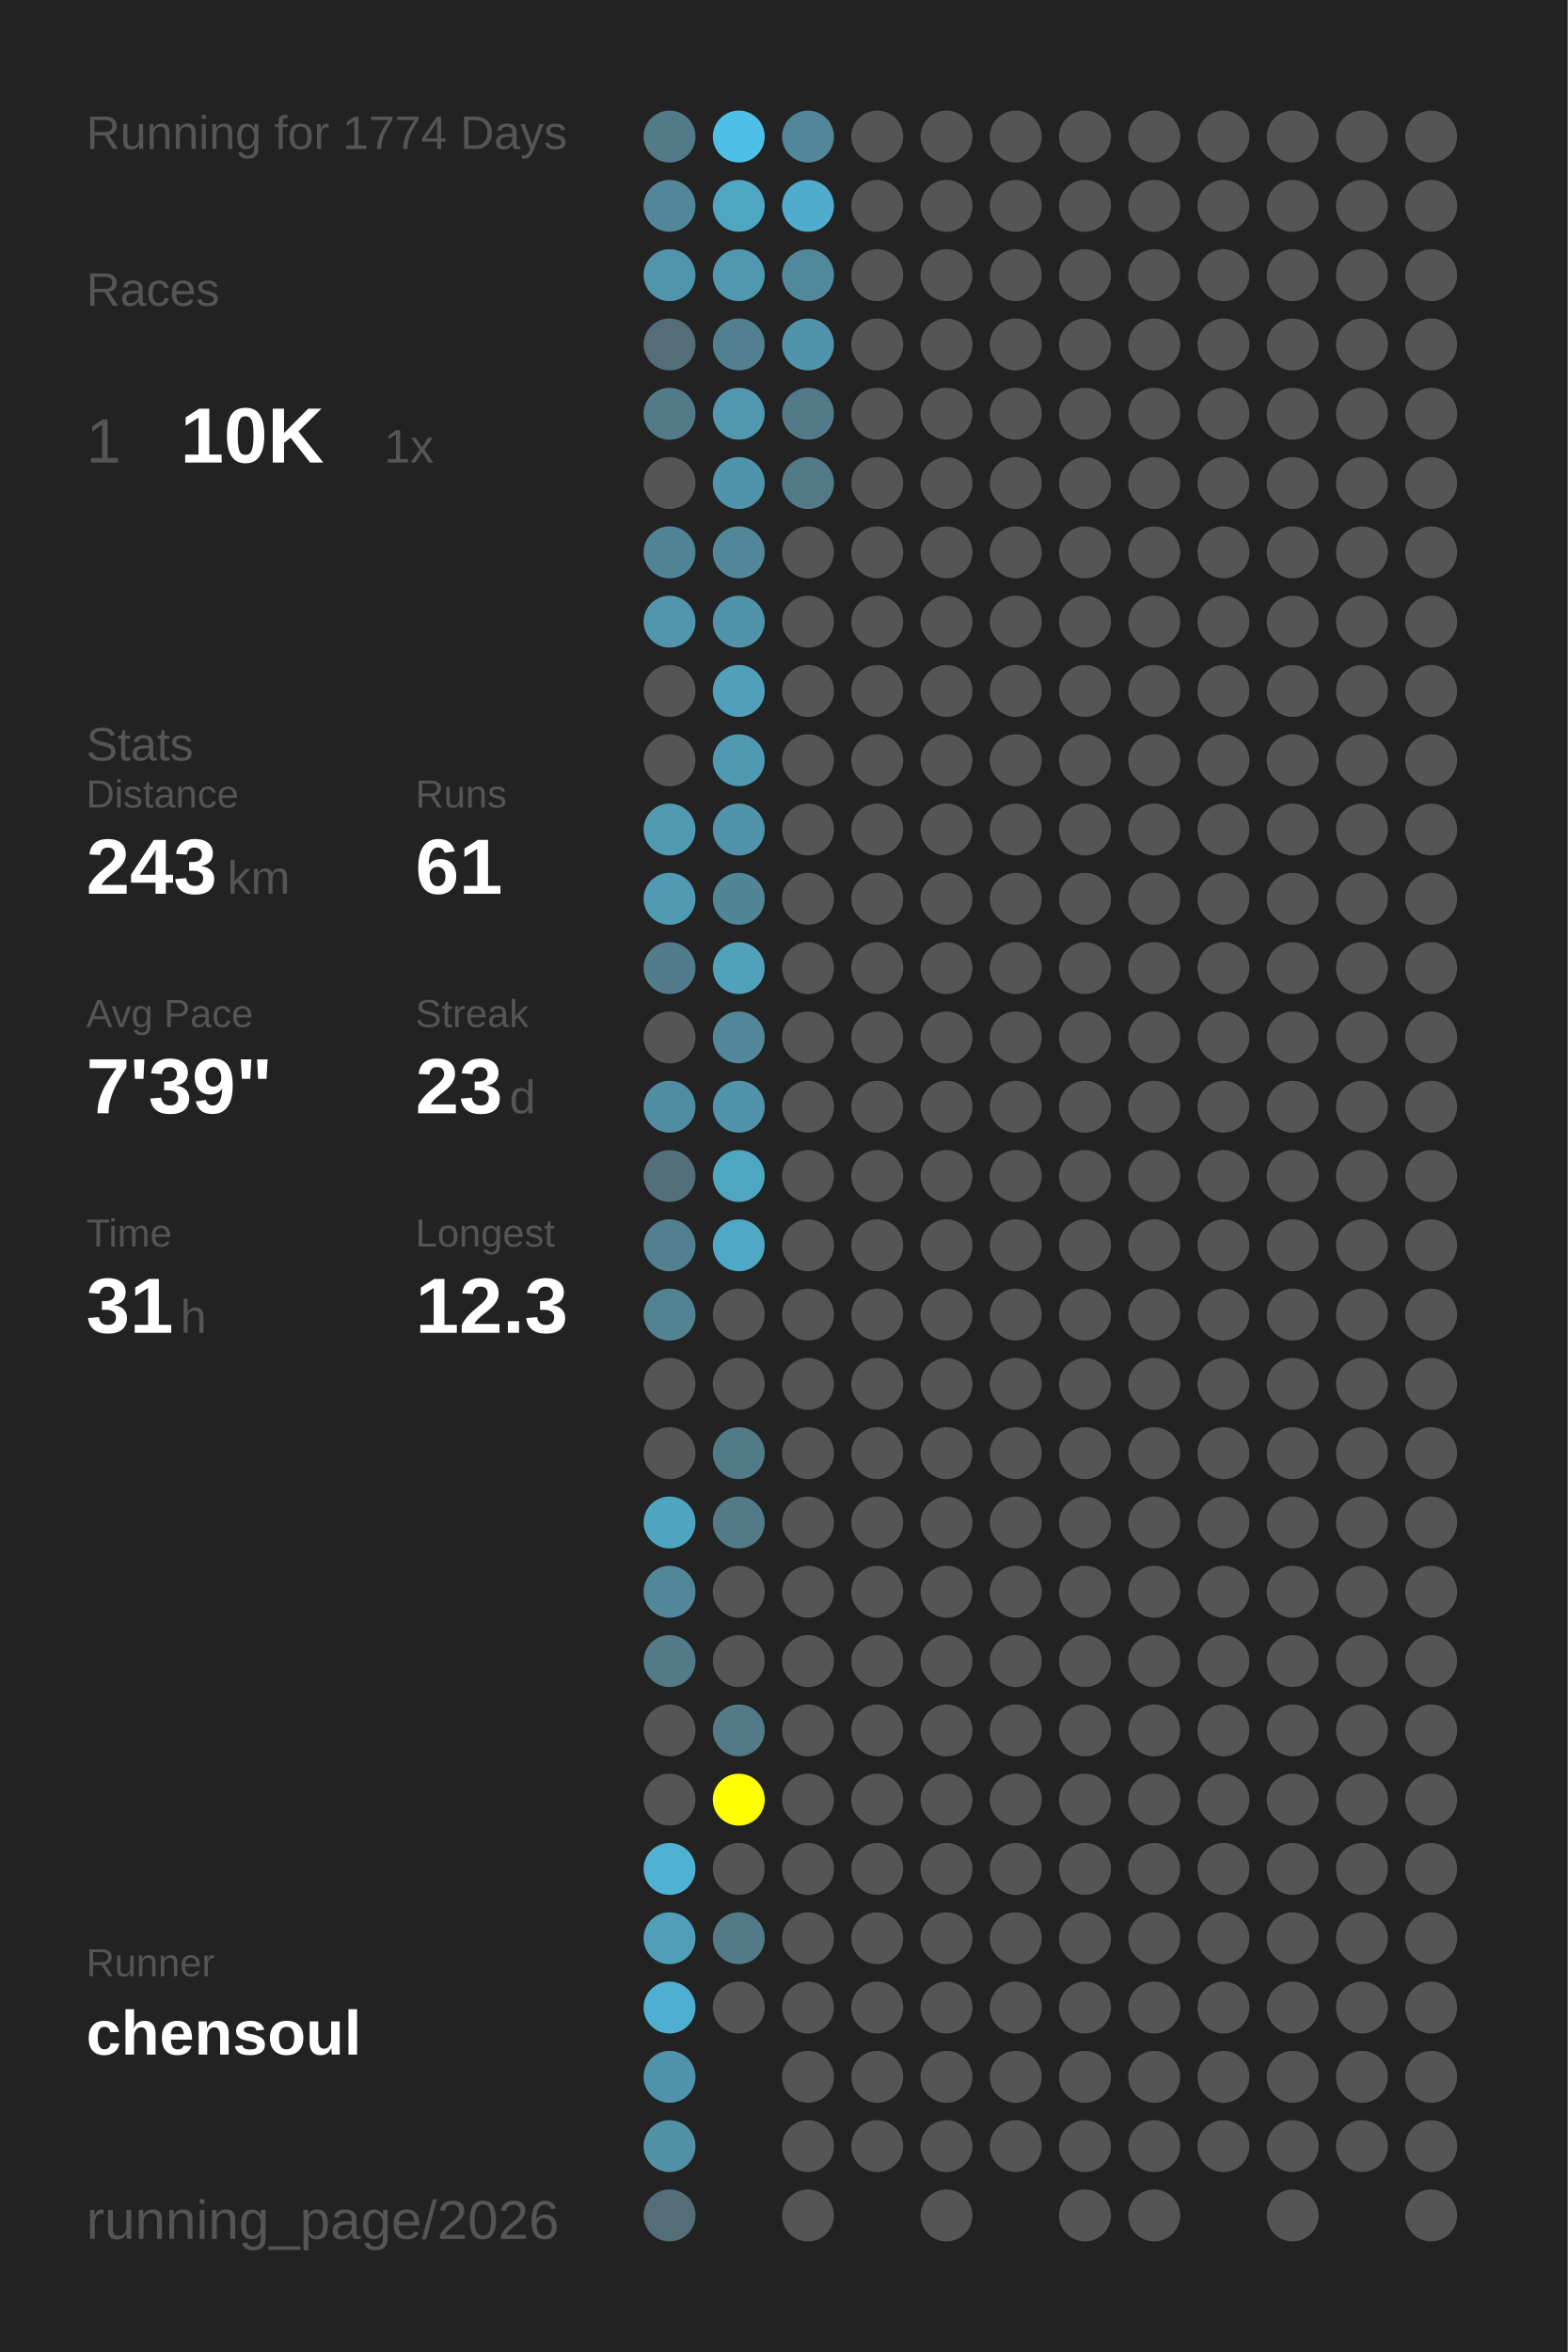
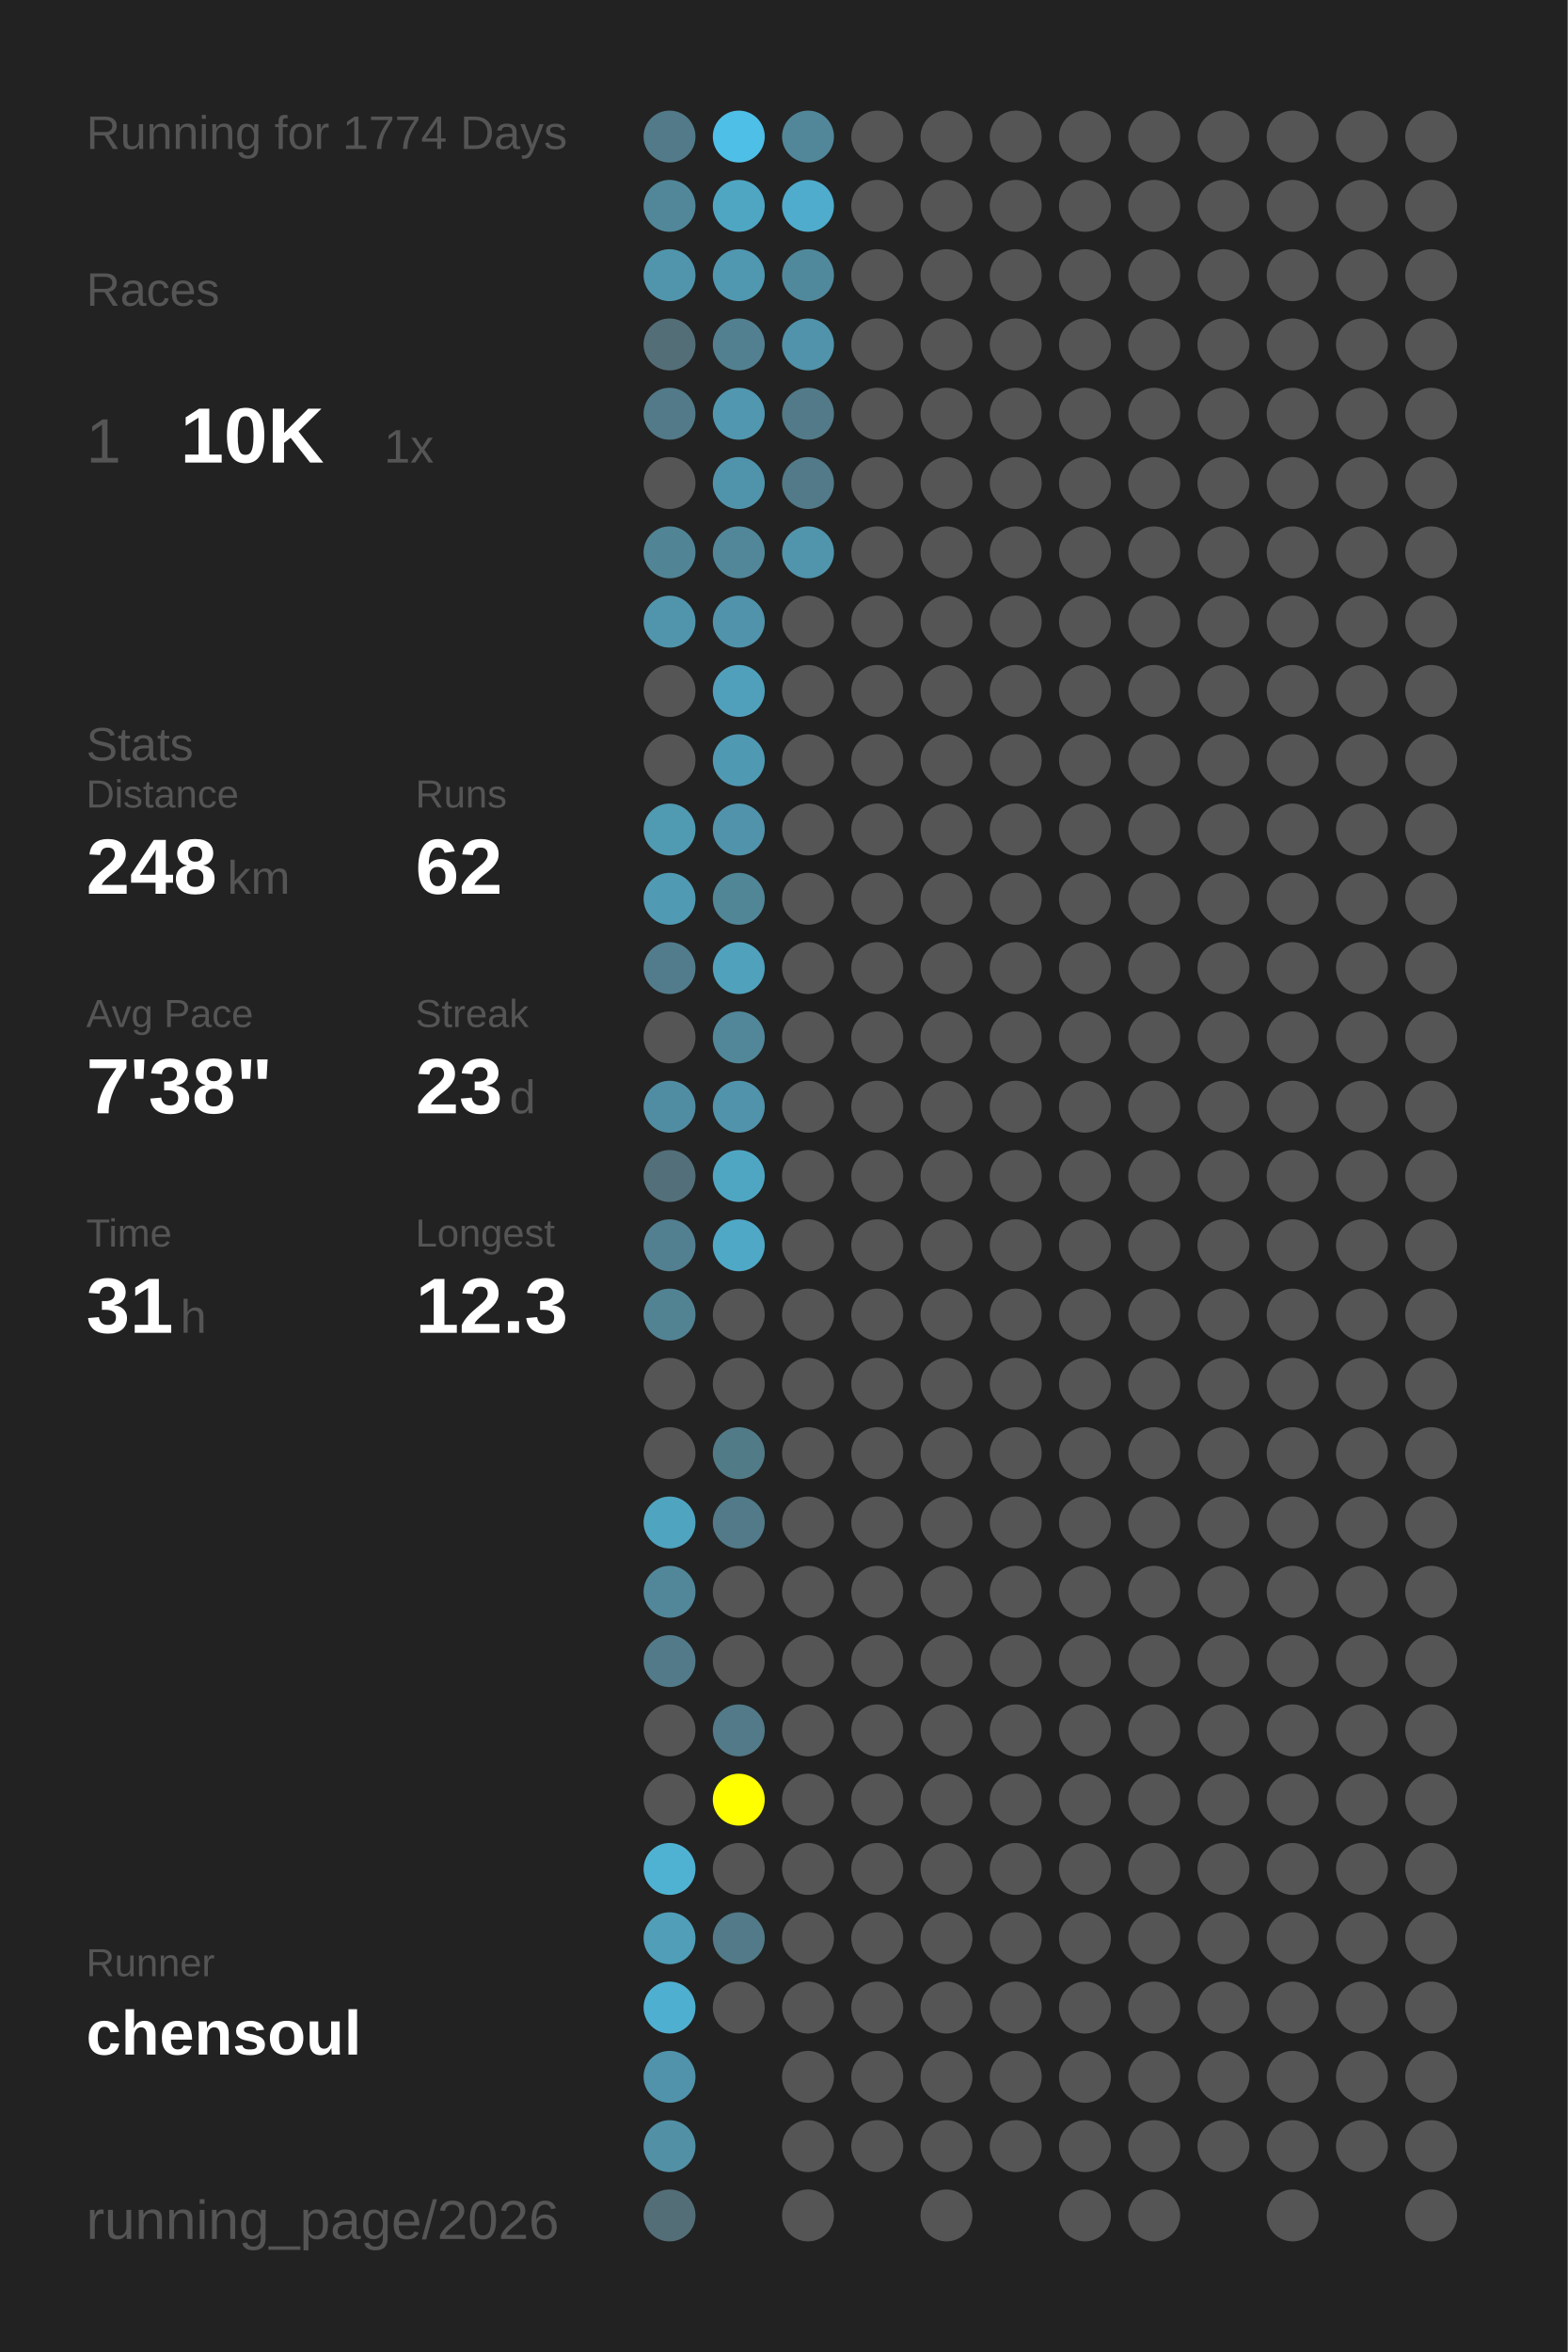
<svg xmlns="http://www.w3.org/2000/svg" baseProfile="full" height="300mm" version="1.1" viewBox="0,0,200,300" width="200mm">
  <defs />
  <rect fill="#222222" height="300" width="200" x="0" y="0" />
  <text fill="#555555" style="font-size:6px; font-family:Arial;" x="11" y="19">Running for 1774 Days</text>
  <text fill="#555555" style="font-size:6px; font-family:Arial;" x="11" y="39">Races</text>
  <text fill="#555555" style="font-size:8px; font-family:Arial;" x="11" y="59">1</text>
  <text fill="#FFFFFF" style="font-size:10px; font-family:Arial; font-weight:bold;" x="23" y="59">10K</text>
  <text fill="#555555" style="font-size:6px; font-family:Arial;" x="49" y="59">1x</text>
  <text fill="#555555" style="font-size:6px; font-family:Arial;" x="11" y="97">Stats</text>
  <text fill="#555555" style="font-size:5px; font-family:Arial;" x="11" y="103">Distance</text>
-   <text fill="#FFFFFF" style="font-size:10px; font-family:Arial; font-weight:bold;" x="11" y="114">243</text>
+   <text fill="#FFFFFF" style="font-size:10px; font-family:Arial; font-weight:bold;" x="11" y="114">248</text>
  <text fill="#555555" style="font-size:6px; font-family:Arial;" x="29" y="114">km</text>
  <text fill="#555555" style="font-size:5px; font-family:Arial;" x="53" y="103">Runs</text>
-   <text fill="#FFFFFF" style="font-size:10px; font-family:Arial; font-weight:bold;" x="53" y="114">61</text>
+   <text fill="#FFFFFF" style="font-size:10px; font-family:Arial; font-weight:bold;" x="53" y="114">62</text>
  <text fill="#555555" style="font-size:5px; font-family:Arial;" x="11" y="131">Avg Pace</text>
-   <text fill="#FFFFFF" style="font-size:10px; font-family:Arial; font-weight:bold;" x="11" y="142">7'39"</text>
+   <text fill="#FFFFFF" style="font-size:10px; font-family:Arial; font-weight:bold;" x="11" y="142">7'38"</text>
  <text fill="#555555" style="font-size:5px; font-family:Arial;" x="53" y="131">Streak</text>
  <text fill="#FFFFFF" style="font-size:10px; font-family:Arial; font-weight:bold;" x="53" y="142">23</text>
  <text fill="#555555" style="font-size:6px; font-family:Arial;" x="65" y="142">d</text>
  <text fill="#555555" style="font-size:5px; font-family:Arial;" x="11" y="159">Time</text>
  <text fill="#FFFFFF" style="font-size:10px; font-family:Arial; font-weight:bold;" x="11" y="170">31</text>
  <text fill="#555555" style="font-size:6px; font-family:Arial;" x="23" y="170">h</text>
  <text fill="#555555" style="font-size:5px; font-family:Arial;" x="53" y="159">Longest</text>
  <text fill="#FFFFFF" style="font-size:10px; font-family:Arial; font-weight:bold;" x="53" y="170">12.3</text>
  <text fill="#555555" style="font-size:5px; font-family:Arial;" x="11" y="252.065">Runner</text>
  <text fill="#FFFFFF" style="font-size:8px; font-family:Arial; font-weight:bold;" x="11" y="262.065">chensoul</text>
  <text fill="#555555" style="font-size:7px; font-family:Arial;" x="11" y="285.581">running_page/2026</text>
  <circle cx="85.417" cy="17.419" fill="#527a88" r="3.312" />
  <circle cx="85.417" cy="26.258" fill="#518799" r="3.312" />
  <circle cx="85.417" cy="35.097" fill="#5095ac" r="3.312" />
  <circle cx="85.417" cy="43.935" fill="#536e77" r="3.312" />
  <circle cx="85.417" cy="52.774" fill="#527a88" r="3.312" />
  <circle cx="85.417" cy="61.613" fill="#555555" r="3.312" />
  <circle cx="85.417" cy="70.452" fill="#518495" r="3.312" />
  <circle cx="85.417" cy="79.29" fill="#5095ac" r="3.312" />
  <circle cx="85.417" cy="88.129" fill="#555555" r="3.312" />
  <circle cx="85.417" cy="96.968" fill="#555555" r="3.312" />
  <circle cx="85.417" cy="105.806" fill="#509ab2" r="3.312" />
  <circle cx="85.417" cy="114.645" fill="#509ab3" r="3.312" />
  <circle cx="85.417" cy="123.484" fill="#527c8b" r="3.312" />
  <circle cx="85.417" cy="132.323" fill="#555555" r="3.312" />
  <circle cx="85.417" cy="141.161" fill="#518da2" r="3.312" />
  <circle cx="85.417" cy="150" fill="#536f79" r="3.312" />
  <circle cx="85.417" cy="158.839" fill="#528090" r="3.312" />
  <circle cx="85.417" cy="167.677" fill="#528393" r="3.312" />
  <circle cx="85.417" cy="176.516" fill="#555555" r="3.312" />
  <circle cx="85.417" cy="185.355" fill="#555555" r="3.312" />
  <circle cx="85.417" cy="194.194" fill="#4fa4c0" r="3.312" />
  <circle cx="85.417" cy="203.032" fill="#518799" r="3.312" />
  <circle cx="85.417" cy="211.871" fill="#527a88" r="3.312" />
  <circle cx="85.417" cy="220.71" fill="#555555" r="3.312" />
  <circle cx="85.417" cy="229.548" fill="#555555" r="3.312" />
  <circle cx="85.417" cy="238.387" fill="#4fb2d3" r="3.312" />
  <circle cx="85.417" cy="247.226" fill="#509eb8" r="3.312" />
  <circle cx="85.417" cy="256.065" fill="#4fafd0" r="3.312" />
  <circle cx="85.417" cy="264.903" fill="#5093aa" r="3.312" />
  <circle cx="85.417" cy="273.742" fill="#5190a5" r="3.312" />
  <circle cx="85.417" cy="282.581" fill="#536e77" r="3.312" />
  <circle cx="94.25" cy="17.419" fill="#4ebfe6" r="3.312" />
  <circle cx="94.25" cy="26.258" fill="#4fa6c3" r="3.312" />
  <circle cx="94.25" cy="35.097" fill="#5097b0" r="3.312" />
  <circle cx="94.25" cy="43.935" fill="#528090" r="3.312" />
  <circle cx="94.25" cy="52.774" fill="#5097af" r="3.312" />
  <circle cx="94.25" cy="61.613" fill="#5094ab" r="3.312" />
  <circle cx="94.25" cy="70.452" fill="#518799" r="3.312" />
  <circle cx="94.25" cy="79.29" fill="#5093aa" r="3.312" />
  <circle cx="94.25" cy="88.129" fill="#50a0bb" r="3.312" />
  <circle cx="94.25" cy="96.968" fill="#5099b2" r="3.312" />
  <circle cx="94.25" cy="105.806" fill="#5093aa" r="3.312" />
  <circle cx="94.25" cy="114.645" fill="#518697" r="3.312" />
  <circle cx="94.25" cy="123.484" fill="#50a1bc" r="3.312" />
  <circle cx="94.25" cy="132.323" fill="#518799" r="3.312" />
  <circle cx="94.25" cy="141.161" fill="#5093aa" r="3.312" />
  <circle cx="94.25" cy="150" fill="#4fa6c3" r="3.312" />
  <circle cx="94.25" cy="158.839" fill="#4fa8c6" r="3.312" />
  <circle cx="94.25" cy="167.677" fill="#555555" r="3.312" />
  <circle cx="94.25" cy="176.516" fill="#555555" r="3.312" />
  <circle cx="94.25" cy="185.355" fill="#527b88" r="3.312" />
  <circle cx="94.25" cy="194.194" fill="#527a88" r="3.312" />
  <circle cx="94.25" cy="203.032" fill="#555555" r="3.312" />
  <circle cx="94.25" cy="211.871" fill="#555555" r="3.312" />
  <circle cx="94.25" cy="220.71" fill="#527a88" r="3.312" />
  <circle cx="94.25" cy="229.548" fill="#FFFF00" r="3.312" />
  <circle cx="94.25" cy="238.387" fill="#555555" r="3.312" />
  <circle cx="94.25" cy="247.226" fill="#527a88" r="3.312" />
  <circle cx="94.25" cy="256.065" fill="#555555" r="3.312" />
  <circle cx="103.083" cy="17.419" fill="#518799" r="3.312" />
  <circle cx="103.083" cy="26.258" fill="#4faccc" r="3.312" />
  <circle cx="103.083" cy="35.097" fill="#51899c" r="3.312" />
  <circle cx="103.083" cy="43.935" fill="#5093aa" r="3.312" />
  <circle cx="103.083" cy="52.774" fill="#527a88" r="3.312" />
  <circle cx="103.083" cy="61.613" fill="#527a88" r="3.312" />
-   <circle cx="103.083" cy="70.452" fill="#555555" r="3.312" />
+   <circle cx="103.083" cy="70.452" fill="#5095ac" r="3.312" />
  <circle cx="103.083" cy="79.29" fill="#555555" r="3.312" />
  <circle cx="103.083" cy="88.129" fill="#555555" r="3.312" />
  <circle cx="103.083" cy="96.968" fill="#555555" r="3.312" />
  <circle cx="103.083" cy="105.806" fill="#555555" r="3.312" />
  <circle cx="103.083" cy="114.645" fill="#555555" r="3.312" />
  <circle cx="103.083" cy="123.484" fill="#555555" r="3.312" />
  <circle cx="103.083" cy="132.323" fill="#555555" r="3.312" />
  <circle cx="103.083" cy="141.161" fill="#555555" r="3.312" />
  <circle cx="103.083" cy="150" fill="#555555" r="3.312" />
  <circle cx="103.083" cy="158.839" fill="#555555" r="3.312" />
  <circle cx="103.083" cy="167.677" fill="#555555" r="3.312" />
  <circle cx="103.083" cy="176.516" fill="#555555" r="3.312" />
  <circle cx="103.083" cy="185.355" fill="#555555" r="3.312" />
  <circle cx="103.083" cy="194.194" fill="#555555" r="3.312" />
  <circle cx="103.083" cy="203.032" fill="#555555" r="3.312" />
  <circle cx="103.083" cy="211.871" fill="#555555" r="3.312" />
  <circle cx="103.083" cy="220.71" fill="#555555" r="3.312" />
  <circle cx="103.083" cy="229.548" fill="#555555" r="3.312" />
  <circle cx="103.083" cy="238.387" fill="#555555" r="3.312" />
  <circle cx="103.083" cy="247.226" fill="#555555" r="3.312" />
  <circle cx="103.083" cy="256.065" fill="#555555" r="3.312" />
  <circle cx="103.083" cy="264.903" fill="#555555" r="3.312" />
  <circle cx="103.083" cy="273.742" fill="#555555" r="3.312" />
  <circle cx="103.083" cy="282.581" fill="#555555" r="3.312" />
  <circle cx="111.917" cy="17.419" fill="#555555" r="3.312" />
  <circle cx="111.917" cy="26.258" fill="#555555" r="3.312" />
  <circle cx="111.917" cy="35.097" fill="#555555" r="3.312" />
  <circle cx="111.917" cy="43.935" fill="#555555" r="3.312" />
  <circle cx="111.917" cy="52.774" fill="#555555" r="3.312" />
  <circle cx="111.917" cy="61.613" fill="#555555" r="3.312" />
  <circle cx="111.917" cy="70.452" fill="#555555" r="3.312" />
  <circle cx="111.917" cy="79.29" fill="#555555" r="3.312" />
  <circle cx="111.917" cy="88.129" fill="#555555" r="3.312" />
  <circle cx="111.917" cy="96.968" fill="#555555" r="3.312" />
  <circle cx="111.917" cy="105.806" fill="#555555" r="3.312" />
  <circle cx="111.917" cy="114.645" fill="#555555" r="3.312" />
  <circle cx="111.917" cy="123.484" fill="#555555" r="3.312" />
  <circle cx="111.917" cy="132.323" fill="#555555" r="3.312" />
  <circle cx="111.917" cy="141.161" fill="#555555" r="3.312" />
  <circle cx="111.917" cy="150" fill="#555555" r="3.312" />
  <circle cx="111.917" cy="158.839" fill="#555555" r="3.312" />
  <circle cx="111.917" cy="167.677" fill="#555555" r="3.312" />
  <circle cx="111.917" cy="176.516" fill="#555555" r="3.312" />
  <circle cx="111.917" cy="185.355" fill="#555555" r="3.312" />
  <circle cx="111.917" cy="194.194" fill="#555555" r="3.312" />
  <circle cx="111.917" cy="203.032" fill="#555555" r="3.312" />
  <circle cx="111.917" cy="211.871" fill="#555555" r="3.312" />
  <circle cx="111.917" cy="220.71" fill="#555555" r="3.312" />
  <circle cx="111.917" cy="229.548" fill="#555555" r="3.312" />
  <circle cx="111.917" cy="238.387" fill="#555555" r="3.312" />
  <circle cx="111.917" cy="247.226" fill="#555555" r="3.312" />
  <circle cx="111.917" cy="256.065" fill="#555555" r="3.312" />
  <circle cx="111.917" cy="264.903" fill="#555555" r="3.312" />
  <circle cx="111.917" cy="273.742" fill="#555555" r="3.312" />
  <circle cx="120.75" cy="17.419" fill="#555555" r="3.312" />
  <circle cx="120.75" cy="26.258" fill="#555555" r="3.312" />
  <circle cx="120.75" cy="35.097" fill="#555555" r="3.312" />
  <circle cx="120.75" cy="43.935" fill="#555555" r="3.312" />
  <circle cx="120.75" cy="52.774" fill="#555555" r="3.312" />
  <circle cx="120.75" cy="61.613" fill="#555555" r="3.312" />
  <circle cx="120.75" cy="70.452" fill="#555555" r="3.312" />
  <circle cx="120.75" cy="79.29" fill="#555555" r="3.312" />
  <circle cx="120.75" cy="88.129" fill="#555555" r="3.312" />
  <circle cx="120.75" cy="96.968" fill="#555555" r="3.312" />
  <circle cx="120.75" cy="105.806" fill="#555555" r="3.312" />
  <circle cx="120.75" cy="114.645" fill="#555555" r="3.312" />
  <circle cx="120.75" cy="123.484" fill="#555555" r="3.312" />
  <circle cx="120.75" cy="132.323" fill="#555555" r="3.312" />
  <circle cx="120.75" cy="141.161" fill="#555555" r="3.312" />
  <circle cx="120.75" cy="150" fill="#555555" r="3.312" />
  <circle cx="120.75" cy="158.839" fill="#555555" r="3.312" />
  <circle cx="120.75" cy="167.677" fill="#555555" r="3.312" />
  <circle cx="120.75" cy="176.516" fill="#555555" r="3.312" />
  <circle cx="120.75" cy="185.355" fill="#555555" r="3.312" />
  <circle cx="120.75" cy="194.194" fill="#555555" r="3.312" />
  <circle cx="120.75" cy="203.032" fill="#555555" r="3.312" />
  <circle cx="120.75" cy="211.871" fill="#555555" r="3.312" />
  <circle cx="120.75" cy="220.71" fill="#555555" r="3.312" />
  <circle cx="120.75" cy="229.548" fill="#555555" r="3.312" />
  <circle cx="120.75" cy="238.387" fill="#555555" r="3.312" />
  <circle cx="120.75" cy="247.226" fill="#555555" r="3.312" />
  <circle cx="120.75" cy="256.065" fill="#555555" r="3.312" />
  <circle cx="120.75" cy="264.903" fill="#555555" r="3.312" />
  <circle cx="120.75" cy="273.742" fill="#555555" r="3.312" />
  <circle cx="120.75" cy="282.581" fill="#555555" r="3.312" />
  <circle cx="129.583" cy="17.419" fill="#555555" r="3.312" />
  <circle cx="129.583" cy="26.258" fill="#555555" r="3.312" />
  <circle cx="129.583" cy="35.097" fill="#555555" r="3.312" />
  <circle cx="129.583" cy="43.935" fill="#555555" r="3.312" />
  <circle cx="129.583" cy="52.774" fill="#555555" r="3.312" />
  <circle cx="129.583" cy="61.613" fill="#555555" r="3.312" />
  <circle cx="129.583" cy="70.452" fill="#555555" r="3.312" />
  <circle cx="129.583" cy="79.29" fill="#555555" r="3.312" />
  <circle cx="129.583" cy="88.129" fill="#555555" r="3.312" />
  <circle cx="129.583" cy="96.968" fill="#555555" r="3.312" />
  <circle cx="129.583" cy="105.806" fill="#555555" r="3.312" />
  <circle cx="129.583" cy="114.645" fill="#555555" r="3.312" />
  <circle cx="129.583" cy="123.484" fill="#555555" r="3.312" />
  <circle cx="129.583" cy="132.323" fill="#555555" r="3.312" />
  <circle cx="129.583" cy="141.161" fill="#555555" r="3.312" />
  <circle cx="129.583" cy="150" fill="#555555" r="3.312" />
  <circle cx="129.583" cy="158.839" fill="#555555" r="3.312" />
  <circle cx="129.583" cy="167.677" fill="#555555" r="3.312" />
  <circle cx="129.583" cy="176.516" fill="#555555" r="3.312" />
  <circle cx="129.583" cy="185.355" fill="#555555" r="3.312" />
  <circle cx="129.583" cy="194.194" fill="#555555" r="3.312" />
  <circle cx="129.583" cy="203.032" fill="#555555" r="3.312" />
  <circle cx="129.583" cy="211.871" fill="#555555" r="3.312" />
  <circle cx="129.583" cy="220.71" fill="#555555" r="3.312" />
  <circle cx="129.583" cy="229.548" fill="#555555" r="3.312" />
  <circle cx="129.583" cy="238.387" fill="#555555" r="3.312" />
  <circle cx="129.583" cy="247.226" fill="#555555" r="3.312" />
  <circle cx="129.583" cy="256.065" fill="#555555" r="3.312" />
  <circle cx="129.583" cy="264.903" fill="#555555" r="3.312" />
  <circle cx="129.583" cy="273.742" fill="#555555" r="3.312" />
  <circle cx="138.417" cy="17.419" fill="#555555" r="3.312" />
  <circle cx="138.417" cy="26.258" fill="#555555" r="3.312" />
  <circle cx="138.417" cy="35.097" fill="#555555" r="3.312" />
  <circle cx="138.417" cy="43.935" fill="#555555" r="3.312" />
  <circle cx="138.417" cy="52.774" fill="#555555" r="3.312" />
  <circle cx="138.417" cy="61.613" fill="#555555" r="3.312" />
  <circle cx="138.417" cy="70.452" fill="#555555" r="3.312" />
  <circle cx="138.417" cy="79.29" fill="#555555" r="3.312" />
  <circle cx="138.417" cy="88.129" fill="#555555" r="3.312" />
  <circle cx="138.417" cy="96.968" fill="#555555" r="3.312" />
  <circle cx="138.417" cy="105.806" fill="#555555" r="3.312" />
  <circle cx="138.417" cy="114.645" fill="#555555" r="3.312" />
  <circle cx="138.417" cy="123.484" fill="#555555" r="3.312" />
  <circle cx="138.417" cy="132.323" fill="#555555" r="3.312" />
  <circle cx="138.417" cy="141.161" fill="#555555" r="3.312" />
  <circle cx="138.417" cy="150" fill="#555555" r="3.312" />
  <circle cx="138.417" cy="158.839" fill="#555555" r="3.312" />
  <circle cx="138.417" cy="167.677" fill="#555555" r="3.312" />
  <circle cx="138.417" cy="176.516" fill="#555555" r="3.312" />
  <circle cx="138.417" cy="185.355" fill="#555555" r="3.312" />
  <circle cx="138.417" cy="194.194" fill="#555555" r="3.312" />
  <circle cx="138.417" cy="203.032" fill="#555555" r="3.312" />
  <circle cx="138.417" cy="211.871" fill="#555555" r="3.312" />
  <circle cx="138.417" cy="220.71" fill="#555555" r="3.312" />
  <circle cx="138.417" cy="229.548" fill="#555555" r="3.312" />
  <circle cx="138.417" cy="238.387" fill="#555555" r="3.312" />
  <circle cx="138.417" cy="247.226" fill="#555555" r="3.312" />
  <circle cx="138.417" cy="256.065" fill="#555555" r="3.312" />
  <circle cx="138.417" cy="264.903" fill="#555555" r="3.312" />
  <circle cx="138.417" cy="273.742" fill="#555555" r="3.312" />
  <circle cx="138.417" cy="282.581" fill="#555555" r="3.312" />
  <circle cx="147.25" cy="17.419" fill="#555555" r="3.312" />
  <circle cx="147.25" cy="26.258" fill="#555555" r="3.312" />
  <circle cx="147.25" cy="35.097" fill="#555555" r="3.312" />
  <circle cx="147.25" cy="43.935" fill="#555555" r="3.312" />
  <circle cx="147.25" cy="52.774" fill="#555555" r="3.312" />
  <circle cx="147.25" cy="61.613" fill="#555555" r="3.312" />
  <circle cx="147.25" cy="70.452" fill="#555555" r="3.312" />
  <circle cx="147.25" cy="79.29" fill="#555555" r="3.312" />
  <circle cx="147.25" cy="88.129" fill="#555555" r="3.312" />
  <circle cx="147.25" cy="96.968" fill="#555555" r="3.312" />
  <circle cx="147.25" cy="105.806" fill="#555555" r="3.312" />
  <circle cx="147.25" cy="114.645" fill="#555555" r="3.312" />
  <circle cx="147.25" cy="123.484" fill="#555555" r="3.312" />
  <circle cx="147.25" cy="132.323" fill="#555555" r="3.312" />
  <circle cx="147.25" cy="141.161" fill="#555555" r="3.312" />
  <circle cx="147.25" cy="150" fill="#555555" r="3.312" />
  <circle cx="147.25" cy="158.839" fill="#555555" r="3.312" />
  <circle cx="147.25" cy="167.677" fill="#555555" r="3.312" />
  <circle cx="147.25" cy="176.516" fill="#555555" r="3.312" />
  <circle cx="147.25" cy="185.355" fill="#555555" r="3.312" />
  <circle cx="147.25" cy="194.194" fill="#555555" r="3.312" />
  <circle cx="147.25" cy="203.032" fill="#555555" r="3.312" />
  <circle cx="147.25" cy="211.871" fill="#555555" r="3.312" />
  <circle cx="147.25" cy="220.71" fill="#555555" r="3.312" />
  <circle cx="147.25" cy="229.548" fill="#555555" r="3.312" />
  <circle cx="147.25" cy="238.387" fill="#555555" r="3.312" />
  <circle cx="147.25" cy="247.226" fill="#555555" r="3.312" />
  <circle cx="147.25" cy="256.065" fill="#555555" r="3.312" />
  <circle cx="147.25" cy="264.903" fill="#555555" r="3.312" />
  <circle cx="147.25" cy="273.742" fill="#555555" r="3.312" />
  <circle cx="147.25" cy="282.581" fill="#555555" r="3.312" />
  <circle cx="156.083" cy="17.419" fill="#555555" r="3.312" />
  <circle cx="156.083" cy="26.258" fill="#555555" r="3.312" />
  <circle cx="156.083" cy="35.097" fill="#555555" r="3.312" />
  <circle cx="156.083" cy="43.935" fill="#555555" r="3.312" />
  <circle cx="156.083" cy="52.774" fill="#555555" r="3.312" />
  <circle cx="156.083" cy="61.613" fill="#555555" r="3.312" />
  <circle cx="156.083" cy="70.452" fill="#555555" r="3.312" />
  <circle cx="156.083" cy="79.29" fill="#555555" r="3.312" />
  <circle cx="156.083" cy="88.129" fill="#555555" r="3.312" />
  <circle cx="156.083" cy="96.968" fill="#555555" r="3.312" />
  <circle cx="156.083" cy="105.806" fill="#555555" r="3.312" />
  <circle cx="156.083" cy="114.645" fill="#555555" r="3.312" />
  <circle cx="156.083" cy="123.484" fill="#555555" r="3.312" />
  <circle cx="156.083" cy="132.323" fill="#555555" r="3.312" />
  <circle cx="156.083" cy="141.161" fill="#555555" r="3.312" />
  <circle cx="156.083" cy="150" fill="#555555" r="3.312" />
  <circle cx="156.083" cy="158.839" fill="#555555" r="3.312" />
  <circle cx="156.083" cy="167.677" fill="#555555" r="3.312" />
  <circle cx="156.083" cy="176.516" fill="#555555" r="3.312" />
  <circle cx="156.083" cy="185.355" fill="#555555" r="3.312" />
  <circle cx="156.083" cy="194.194" fill="#555555" r="3.312" />
  <circle cx="156.083" cy="203.032" fill="#555555" r="3.312" />
  <circle cx="156.083" cy="211.871" fill="#555555" r="3.312" />
  <circle cx="156.083" cy="220.71" fill="#555555" r="3.312" />
  <circle cx="156.083" cy="229.548" fill="#555555" r="3.312" />
  <circle cx="156.083" cy="238.387" fill="#555555" r="3.312" />
  <circle cx="156.083" cy="247.226" fill="#555555" r="3.312" />
  <circle cx="156.083" cy="256.065" fill="#555555" r="3.312" />
  <circle cx="156.083" cy="264.903" fill="#555555" r="3.312" />
  <circle cx="156.083" cy="273.742" fill="#555555" r="3.312" />
  <circle cx="164.917" cy="17.419" fill="#555555" r="3.312" />
  <circle cx="164.917" cy="26.258" fill="#555555" r="3.312" />
  <circle cx="164.917" cy="35.097" fill="#555555" r="3.312" />
  <circle cx="164.917" cy="43.935" fill="#555555" r="3.312" />
  <circle cx="164.917" cy="52.774" fill="#555555" r="3.312" />
  <circle cx="164.917" cy="61.613" fill="#555555" r="3.312" />
  <circle cx="164.917" cy="70.452" fill="#555555" r="3.312" />
  <circle cx="164.917" cy="79.29" fill="#555555" r="3.312" />
  <circle cx="164.917" cy="88.129" fill="#555555" r="3.312" />
  <circle cx="164.917" cy="96.968" fill="#555555" r="3.312" />
  <circle cx="164.917" cy="105.806" fill="#555555" r="3.312" />
  <circle cx="164.917" cy="114.645" fill="#555555" r="3.312" />
  <circle cx="164.917" cy="123.484" fill="#555555" r="3.312" />
  <circle cx="164.917" cy="132.323" fill="#555555" r="3.312" />
  <circle cx="164.917" cy="141.161" fill="#555555" r="3.312" />
  <circle cx="164.917" cy="150" fill="#555555" r="3.312" />
  <circle cx="164.917" cy="158.839" fill="#555555" r="3.312" />
  <circle cx="164.917" cy="167.677" fill="#555555" r="3.312" />
  <circle cx="164.917" cy="176.516" fill="#555555" r="3.312" />
  <circle cx="164.917" cy="185.355" fill="#555555" r="3.312" />
  <circle cx="164.917" cy="194.194" fill="#555555" r="3.312" />
  <circle cx="164.917" cy="203.032" fill="#555555" r="3.312" />
  <circle cx="164.917" cy="211.871" fill="#555555" r="3.312" />
  <circle cx="164.917" cy="220.71" fill="#555555" r="3.312" />
  <circle cx="164.917" cy="229.548" fill="#555555" r="3.312" />
  <circle cx="164.917" cy="238.387" fill="#555555" r="3.312" />
  <circle cx="164.917" cy="247.226" fill="#555555" r="3.312" />
  <circle cx="164.917" cy="256.065" fill="#555555" r="3.312" />
  <circle cx="164.917" cy="264.903" fill="#555555" r="3.312" />
  <circle cx="164.917" cy="273.742" fill="#555555" r="3.312" />
  <circle cx="164.917" cy="282.581" fill="#555555" r="3.312" />
  <circle cx="173.75" cy="17.419" fill="#555555" r="3.312" />
  <circle cx="173.75" cy="26.258" fill="#555555" r="3.312" />
  <circle cx="173.75" cy="35.097" fill="#555555" r="3.312" />
  <circle cx="173.75" cy="43.935" fill="#555555" r="3.312" />
  <circle cx="173.75" cy="52.774" fill="#555555" r="3.312" />
  <circle cx="173.75" cy="61.613" fill="#555555" r="3.312" />
  <circle cx="173.75" cy="70.452" fill="#555555" r="3.312" />
  <circle cx="173.75" cy="79.29" fill="#555555" r="3.312" />
  <circle cx="173.75" cy="88.129" fill="#555555" r="3.312" />
  <circle cx="173.75" cy="96.968" fill="#555555" r="3.312" />
  <circle cx="173.75" cy="105.806" fill="#555555" r="3.312" />
  <circle cx="173.75" cy="114.645" fill="#555555" r="3.312" />
  <circle cx="173.75" cy="123.484" fill="#555555" r="3.312" />
  <circle cx="173.75" cy="132.323" fill="#555555" r="3.312" />
  <circle cx="173.75" cy="141.161" fill="#555555" r="3.312" />
  <circle cx="173.75" cy="150" fill="#555555" r="3.312" />
  <circle cx="173.75" cy="158.839" fill="#555555" r="3.312" />
  <circle cx="173.75" cy="167.677" fill="#555555" r="3.312" />
  <circle cx="173.75" cy="176.516" fill="#555555" r="3.312" />
  <circle cx="173.75" cy="185.355" fill="#555555" r="3.312" />
  <circle cx="173.75" cy="194.194" fill="#555555" r="3.312" />
  <circle cx="173.75" cy="203.032" fill="#555555" r="3.312" />
  <circle cx="173.75" cy="211.871" fill="#555555" r="3.312" />
  <circle cx="173.75" cy="220.71" fill="#555555" r="3.312" />
  <circle cx="173.75" cy="229.548" fill="#555555" r="3.312" />
  <circle cx="173.75" cy="238.387" fill="#555555" r="3.312" />
  <circle cx="173.75" cy="247.226" fill="#555555" r="3.312" />
  <circle cx="173.75" cy="256.065" fill="#555555" r="3.312" />
  <circle cx="173.75" cy="264.903" fill="#555555" r="3.312" />
  <circle cx="173.75" cy="273.742" fill="#555555" r="3.312" />
  <circle cx="182.583" cy="17.419" fill="#555555" r="3.312" />
  <circle cx="182.583" cy="26.258" fill="#555555" r="3.312" />
  <circle cx="182.583" cy="35.097" fill="#555555" r="3.312" />
  <circle cx="182.583" cy="43.935" fill="#555555" r="3.312" />
  <circle cx="182.583" cy="52.774" fill="#555555" r="3.312" />
  <circle cx="182.583" cy="61.613" fill="#555555" r="3.312" />
  <circle cx="182.583" cy="70.452" fill="#555555" r="3.312" />
  <circle cx="182.583" cy="79.29" fill="#555555" r="3.312" />
  <circle cx="182.583" cy="88.129" fill="#555555" r="3.312" />
  <circle cx="182.583" cy="96.968" fill="#555555" r="3.312" />
  <circle cx="182.583" cy="105.806" fill="#555555" r="3.312" />
  <circle cx="182.583" cy="114.645" fill="#555555" r="3.312" />
  <circle cx="182.583" cy="123.484" fill="#555555" r="3.312" />
  <circle cx="182.583" cy="132.323" fill="#555555" r="3.312" />
  <circle cx="182.583" cy="141.161" fill="#555555" r="3.312" />
  <circle cx="182.583" cy="150" fill="#555555" r="3.312" />
  <circle cx="182.583" cy="158.839" fill="#555555" r="3.312" />
  <circle cx="182.583" cy="167.677" fill="#555555" r="3.312" />
  <circle cx="182.583" cy="176.516" fill="#555555" r="3.312" />
  <circle cx="182.583" cy="185.355" fill="#555555" r="3.312" />
  <circle cx="182.583" cy="194.194" fill="#555555" r="3.312" />
  <circle cx="182.583" cy="203.032" fill="#555555" r="3.312" />
  <circle cx="182.583" cy="211.871" fill="#555555" r="3.312" />
  <circle cx="182.583" cy="220.71" fill="#555555" r="3.312" />
  <circle cx="182.583" cy="229.548" fill="#555555" r="3.312" />
  <circle cx="182.583" cy="238.387" fill="#555555" r="3.312" />
  <circle cx="182.583" cy="247.226" fill="#555555" r="3.312" />
  <circle cx="182.583" cy="256.065" fill="#555555" r="3.312" />
  <circle cx="182.583" cy="264.903" fill="#555555" r="3.312" />
  <circle cx="182.583" cy="273.742" fill="#555555" r="3.312" />
  <circle cx="182.583" cy="282.581" fill="#555555" r="3.312" />
</svg>
